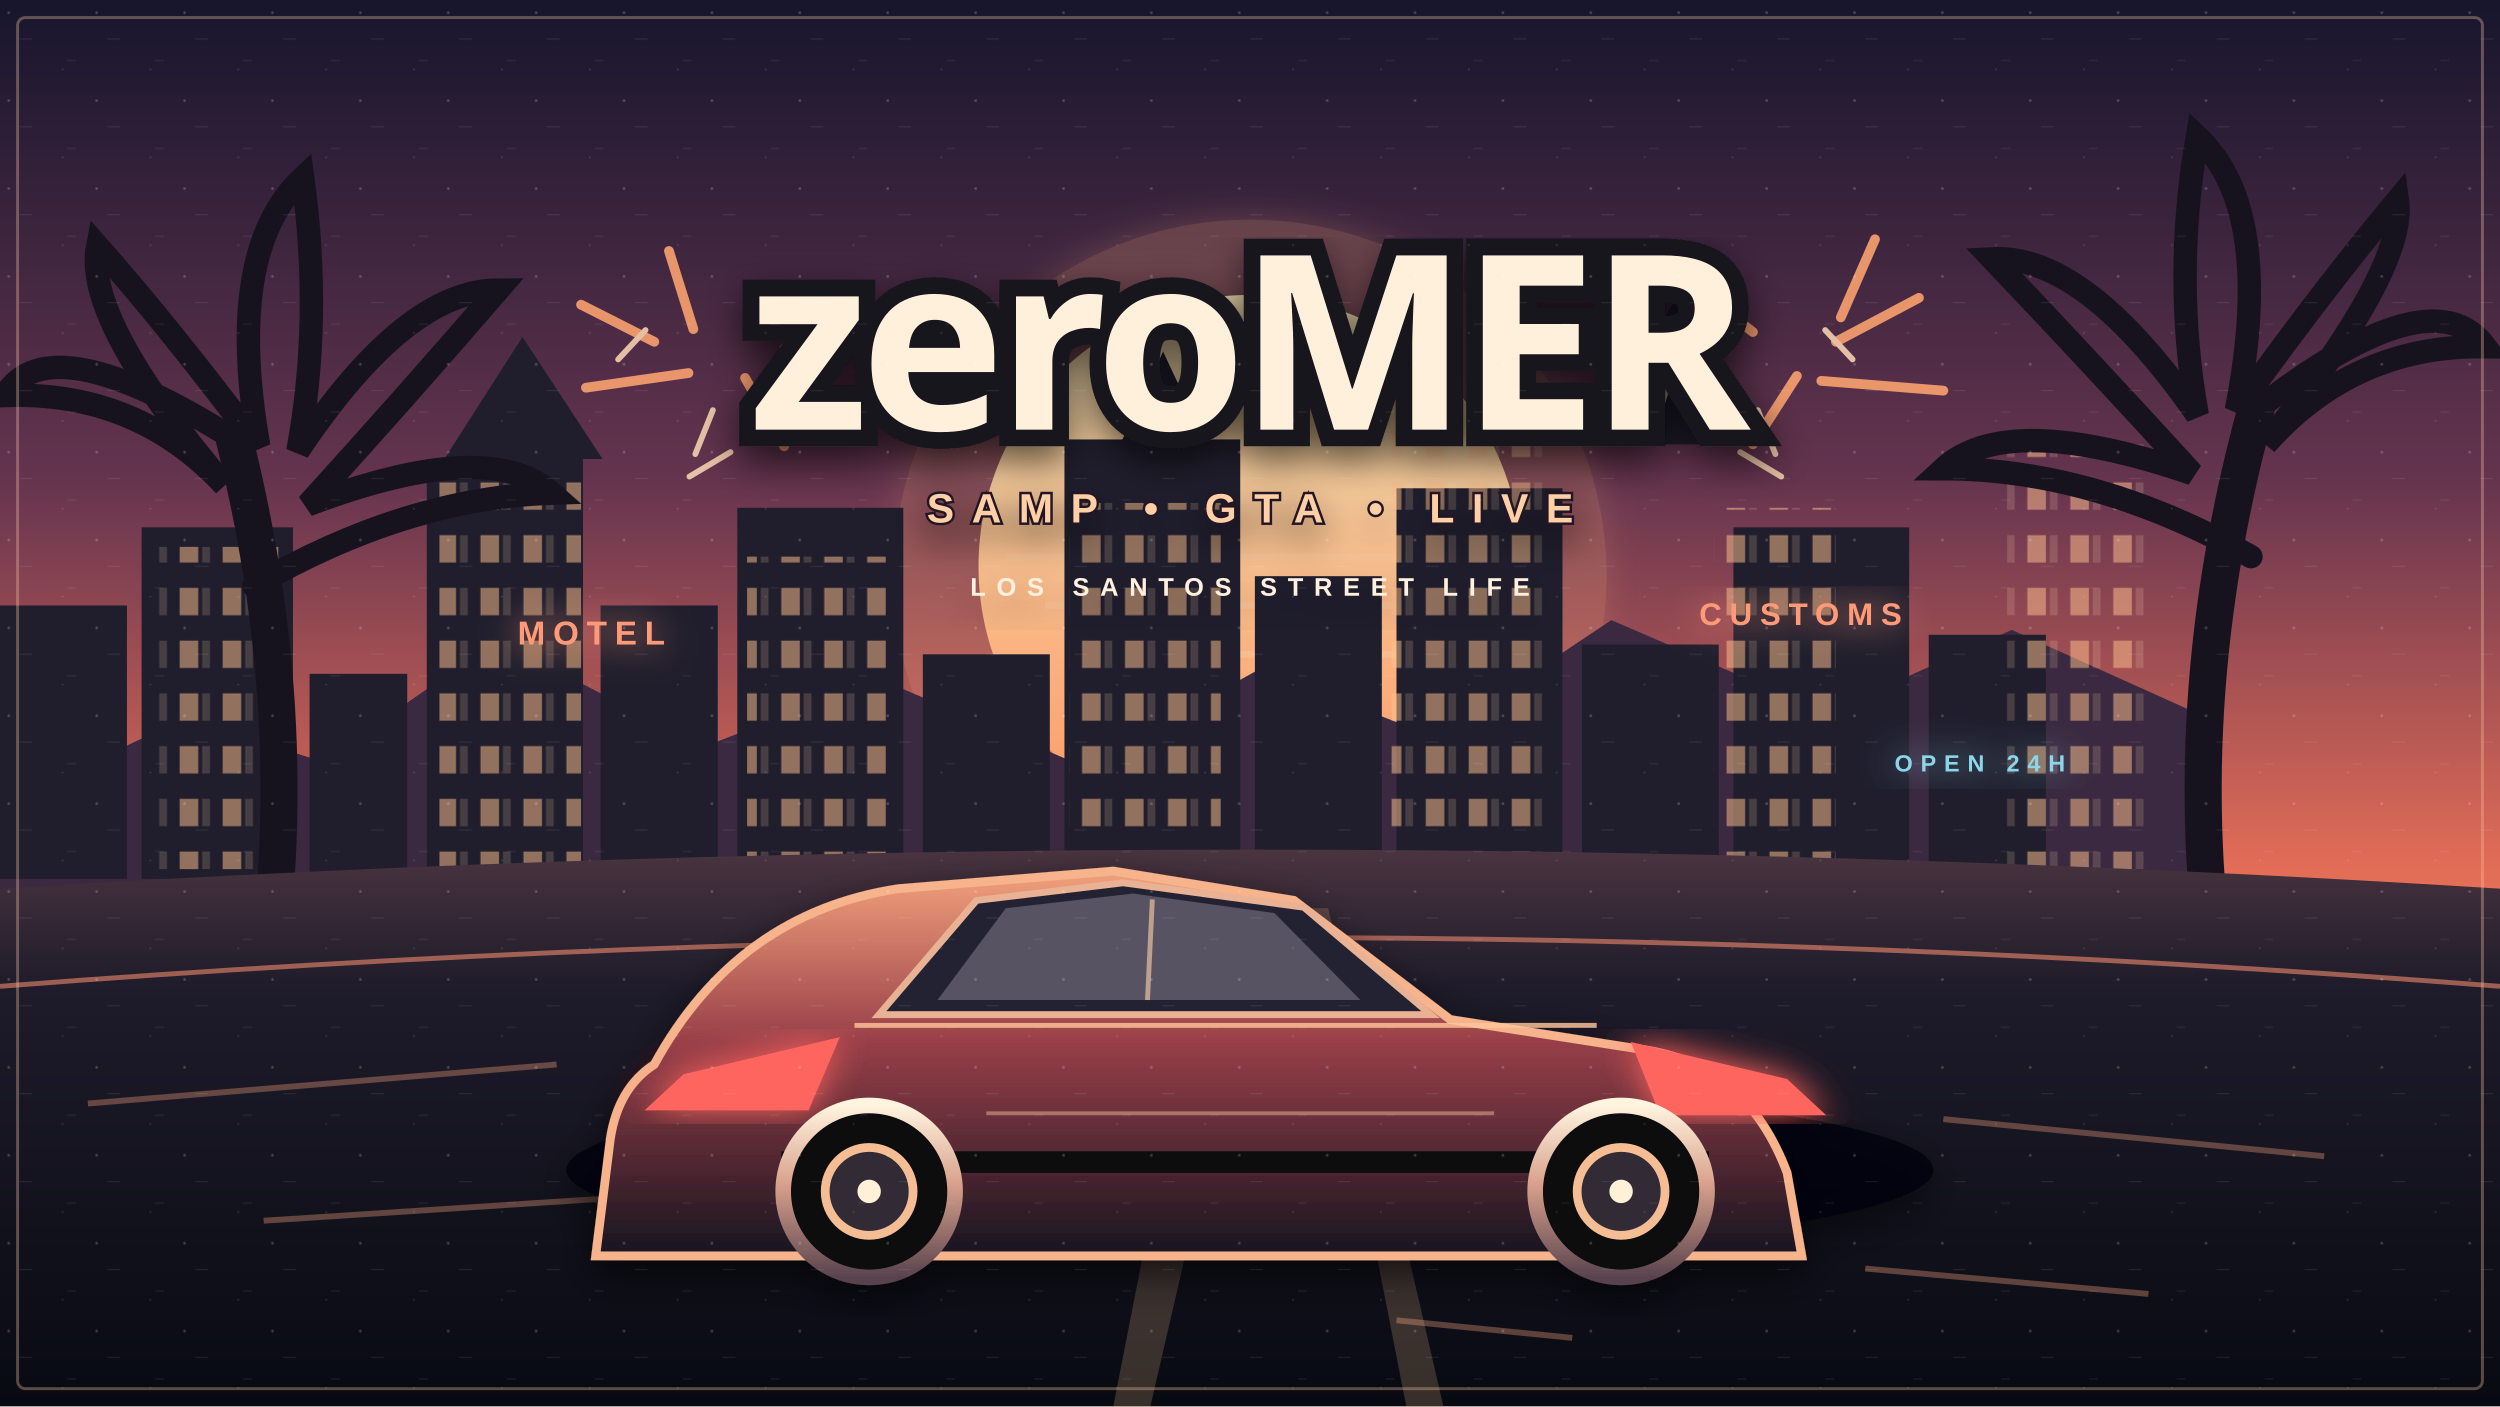
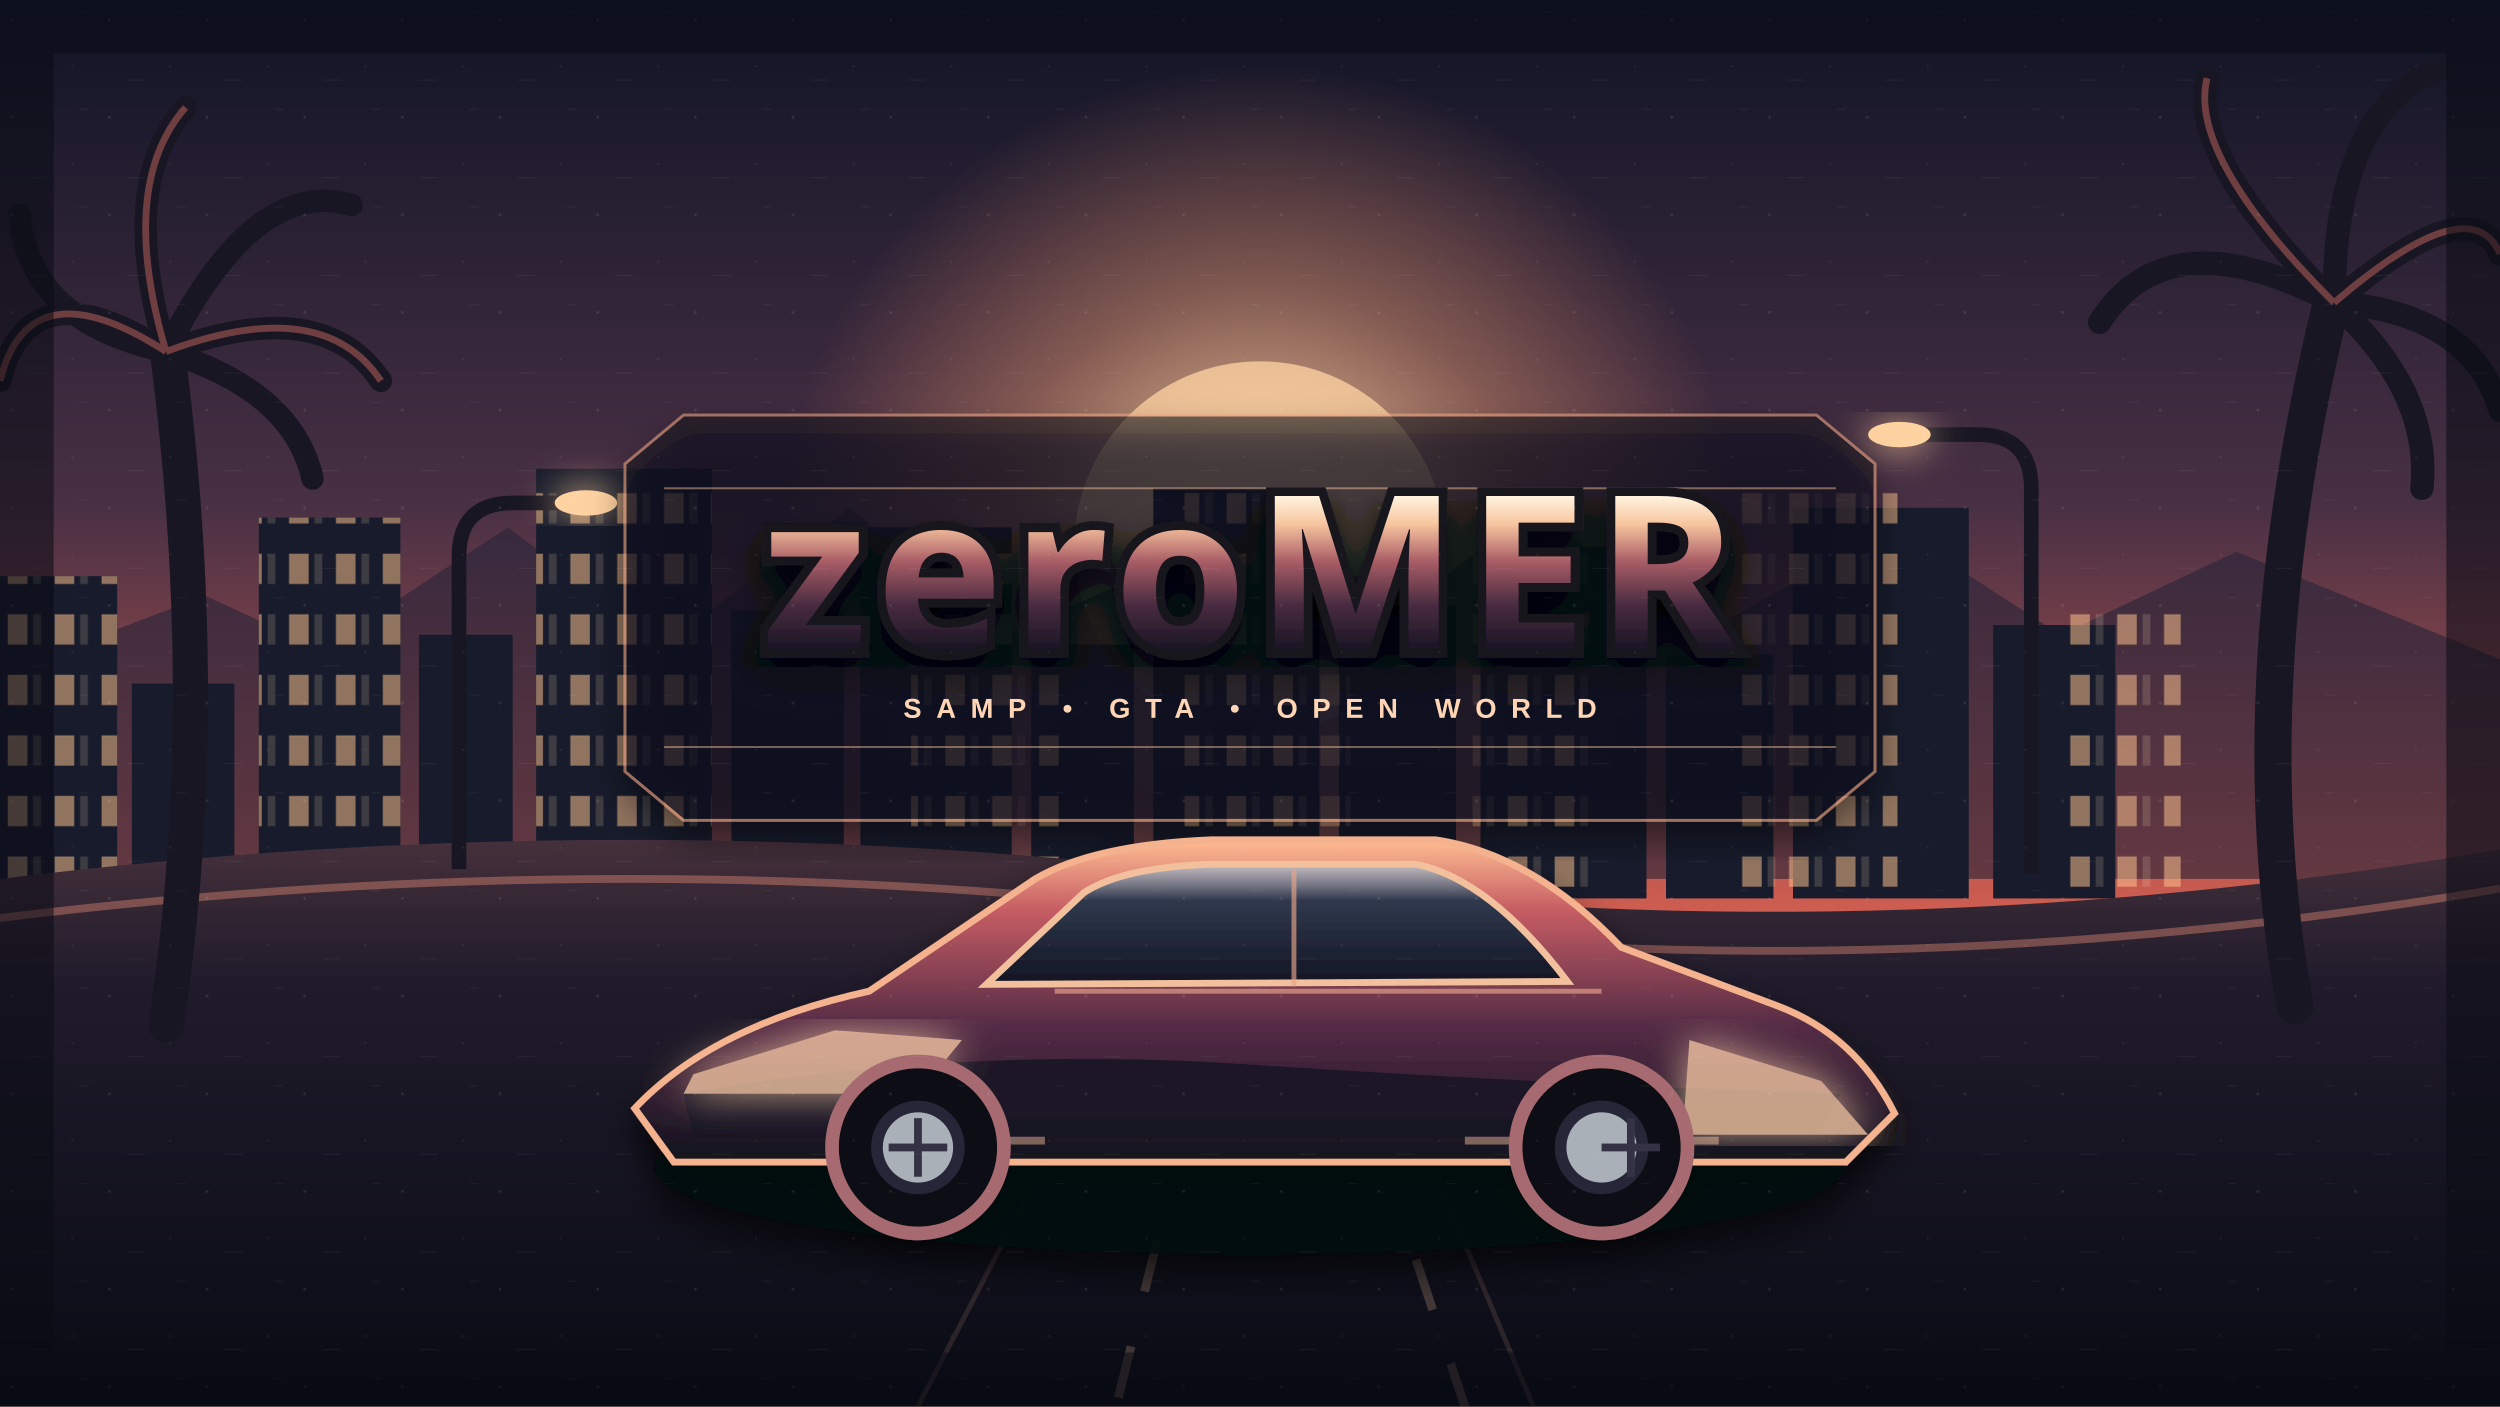
<svg xmlns="http://www.w3.org/2000/svg" width="2560" height="1440" viewBox="0 0 2560 1440">
  <defs>
    <linearGradient id="sky" x2="0" y2="1">
-       <stop stop-color="#17162d" />
-       <stop offset=".34" stop-color="#65344f" />
-       <stop offset=".62" stop-color="#e36d57" />
-       <stop offset="1" stop-color="#f7b16e" />
+       <stop stop-color="#101426" />
+       <stop offset=".36" stop-color="#493044" />
+       <stop offset=".66" stop-color="#d45f51" />
+       <stop offset="1" stop-color="#f4a66c" />
    </linearGradient>
-     <linearGradient id="sun" x2="0" y2="1">
-       <stop stop-color="#fff0bd" />
-       <stop offset="1" stop-color="#ff9a65" />
+     <radialGradient id="sun">
+       <stop stop-color="#fff0c4" stop-opacity=".95" />
+       <stop offset=".55" stop-color="#ffad79" stop-opacity=".38" />
+       <stop offset="1" stop-color="#ff986d" stop-opacity="0" />
+     </radialGradient>
+     <linearGradient id="road" x2="0" y2="1">
+       <stop stop-color="#45303b" />
+       <stop offset=".25" stop-color="#201b2b" />
+       <stop offset="1" stop-color="#080b14" />
    </linearGradient>
-     <linearGradient id="street" x2="0" y2="1">
-       <stop stop-color="#4a3440" />
-       <stop offset=".25" stop-color="#1e1b2a" />
-       <stop offset="1" stop-color="#080a12" />
+     <linearGradient id="metal" x2="0" y2="1">
+       <stop stop-color="#fff4df" />
+       <stop offset=".18" stop-color="#f7c59f" />
+       <stop offset=".42" stop-color="#a95d65" />
+       <stop offset=".7" stop-color="#492b40" />
+       <stop offset="1" stop-color="#171522" />
    </linearGradient>
-     <linearGradient id="car" x2="0" y2="1">
-       <stop stop-color="#f2a17c" />
-       <stop offset=".45" stop-color="#963e48" />
-       <stop offset="1" stop-color="#171520" />
+     <linearGradient id="carpaint" x2="0" y2="1">
+       <stop stop-color="#ffbd92" />
+       <stop offset=".22" stop-color="#c55c63" />
+       <stop offset=".58" stop-color="#542b45" />
+       <stop offset="1" stop-color="#10121d" />
    </linearGradient>
-     <linearGradient id="chrome" x2="0" y2="1">
-       <stop stop-color="#fff4df" />
-       <stop offset=".45" stop-color="#d9a28d" />
-       <stop offset="1" stop-color="#59434d" />
+     <linearGradient id="glass" x2="0" y2="1">
+       <stop stop-color="#b9c6d1" stop-opacity=".78" />
+       <stop offset=".3" stop-color="#30394d" />
+       <stop offset="1" stop-color="#111523" />
    </linearGradient>
+     <pattern id="windows" width="48" height="62" patternUnits="userSpaceOnUse">
+       <rect x="8" y="9" width="20" height="31" fill="#ffc48f" opacity=".7" />
+       <rect x="34" y="9" width="8" height="31" fill="#ffe0b5" opacity=".22" />
+     </pattern>
+     <pattern id="grain" width="100" height="100" patternUnits="userSpaceOnUse">
+       <circle cx="12" cy="20" r="1.5" fill="#fff" opacity=".2" />
+       <circle cx="74" cy="68" r="1" fill="#fff" opacity=".18" />
+       <path d="M30 82h18M81 12h9" stroke="#fff" opacity=".12" />
+     </pattern>
    <filter id="glow">
-       <feGaussianBlur stdDeviation="18" result="b" />
+       <feGaussianBlur stdDeviation="20" result="b" />
      <feMerge>
        <feMergeNode in="b" />
        <feMergeNode in="SourceGraphic" />
      </feMerge>
    </filter>
    <filter id="shadow">
-       <feGaussianBlur in="SourceAlpha" stdDeviation="20" />
-       <feOffset dy="16" />
+       <feGaussianBlur in="SourceAlpha" stdDeviation="18" />
+       <feOffset dy="20" />
      <feComponentTransfer>
-         <feFuncA type="linear" slope=".65" />
+         <feFuncA type="linear" slope=".75" />
      </feComponentTransfer>
      <feMerge>
        <feMergeNode />
        <feMergeNode in="SourceGraphic" />
      </feMerge>
    </filter>
-     <pattern id="windows" width="44" height="54" patternUnits="userSpaceOnUse">
-       <rect x="8" y="8" width="19" height="28" fill="#ffc18e" opacity=".6" />
-       <rect x="31" y="8" width="8" height="28" fill="#ffdcad" opacity=".2" />
-     </pattern>
-     <pattern id="grain" width="90" height="90" patternUnits="userSpaceOnUse">
-       <circle cx="9" cy="13" r="1.5" fill="#fff" opacity=".18" />
-       <circle cx="64" cy="71" r="1" fill="#fff" opacity=".12" />
-       <path d="M20 40h13m36 22h9" stroke="#fff" stroke-opacity=".09" />
-     </pattern>
+     <filter id="soft">
+       <feGaussianBlur stdDeviation="55" />
+     </filter>
  </defs>
  <rect width="2560" height="1440" fill="url(#sky)" />
-   <circle cx="1280" cy="590" r="365" fill="#ffad79" opacity=".22" filter="url(#glow)" />
-   <circle cx="1280" cy="580" r="278" fill="url(#sun)" opacity=".94" />
-   <g opacity=".55" stroke="#f7c49a" stroke-width="7">
-     <path d="M1010 520h540M1030 570h500M1070 620h420M1110 670h340" />
+   <circle cx="1290" cy="560" r="490" fill="url(#sun)" />
+   <circle cx="1290" cy="560" r="190" fill="#ffd3a2" opacity=".76" />
+   <path d="M0 690L210 610 330 665 520 540 680 660 870 520 1030 650 1200 575 1390 660 1570 520 1740 650 1940 540 2110 650 2290 565 2560 675V900H0Z" fill="#292438" opacity=".62" />
+   <g fill="#171b2b">
+     <path d="M0 920V590h120v330zm135 0V700h105v220zm130 0V530h145v390zm164 0V650h96v270zm120 0V480h180v440zm200 0V625h115v295zm132 0V540h155v380zm175 0V660h105v260zm125 0V500h170v420zm190 0V620h120v300zm145 0V560h170v360zm190 0V670h110v250zm130 0V520h180v400zm205 0V640h125v280z" />
  </g>
-   <path d="M0 825l190-90 140 45 180-125 210 110 180-70 210 90 180-100 180 70 180-120 220 95 190-85 200 90v260H0z" fill="#3a2940" />
-   <g fill="#201e2d">
-     <path d="M0 900V620h130v280zm145 0V540h155v360zm172 0V690h100v210zm120 0V470h160v430zm178 0V620h120v280zm140 0V520h170v380zm190 0V670h130v230zm145 0V450h180v450zm195 0V590h130v310zm145 0V500h170v400zm190 0V660h140v240zm155 0V540h180v360zm200 0V650h120v250z" />
-     <path d="M455 470l80-125 82 125zm662 50l74-160 75 160zm515-65l84-150 82 150z" />
+   <g fill="url(#windows)" opacity=".75">
+     <path d="M0 590h120v330H0zm265-60h145v390H265zm284-50h180v440H549zm384 60h155v380H933zm280-40h170v420h-170zm295 60h120v360h-120zm265-60h170v420h-170zm335 120h125v300h-125z" />
  </g>
-   <g fill="url(#windows)" opacity=".85">
-     <path d="M160 560h125v330H160zm290-80h145v410H450zm315 90h145v320H765zm330-55h155v375h-155zm330-100h165v475h-165zm330 105h125v370h-125zm300-65h150v435h-150z" />
+   <path d="M0 900Q650 820 1280 900T2560 870V1440H0Z" fill="url(#road)" />
+   <path d="M0 940Q650 860 1280 940T2560 910" fill="none" stroke="#e28b75" stroke-width="8" opacity=".42" />
+   <path d="M1200 940L940 1440M1360 940l210 500" stroke="#d99a83" stroke-width="5" opacity=".16" />
+   <path d="M1270 1040l-30 110m-55 120-42 170m230-400 35 115m42 135 55 165" stroke="#f4c39c" stroke-width="9" stroke-dasharray="54 58" opacity=".22" />
+   <g fill="none" stroke-linecap="round">
+     <path d="M170 1050Q220 720 170 350" stroke="#171622" stroke-width="36" />
+     <path d="M170 360Q30 270 0 390M170 360Q30 330 20 220M170 360Q120 190 190 110M170 360Q260 180 360 210M170 360Q330 300 390 390M170 360Q300 400 320 490" stroke="#171622" stroke-width="23" />
+     <path d="M2350 1030Q2290 700 2390 300" stroke="#171622" stroke-width="38" />
+     <path d="M2390 310Q2220 220 2150 330M2390 310Q2240 160 2260 80M2390 310Q2390 110 2500 70M2390 310Q2530 190 2560 260M2390 310Q2530 320 2560 420M2390 310Q2490 400 2480 500" stroke="#171622" stroke-width="24" />
  </g>
-   <g font-family="Arial,sans-serif" font-weight="900" letter-spacing="8" filter="url(#glow)">
-     <text x="530" y="660" font-size="34" fill="#ff9a78">MOTEL</text>
-     <text x="1740" y="640" font-size="32" fill="#ff9a78">CUSTOMS</text>
-     <text x="1940" y="790" font-size="24" fill="#8bd7e9">OPEN 24H</text>
+   <g fill="none" stroke="#b65e5b" stroke-width="7" opacity=".55">
+     <path d="M170 360Q30 270 0 390M170 360Q120 190 190 110M170 360Q330 300 390 390M2390 310Q2240 160 2260 80M2390 310Q2530 190 2560 260" />
  </g>
-   <g fill="none" stroke="#17131e" stroke-linecap="round">
-     <path d="M260 1070Q320 770 240 450" stroke-width="38" />
-     <path d="M240 450q-190-120-235-45 135-5 225 92-145-170-130-245 75 85 165 205-35-200 45-275 20 145-5 280 110-165 205-165-95 110-195 220 185-70 250-12-150 5-305 95" stroke-width="24" />
-     <path d="M2280 1060Q2220 750 2310 420" stroke-width="38" />
-     <path d="M2310 420q180-140 235-65-135-2-225 100 145-180 135-250-75 90-165 215 40-205-40-280-25 145 0 285-115-165-210-160 100 105 205 220-190-65-255-5 155 0 315 90" stroke-width="24" />
+   <g fill="none" stroke="#171622" stroke-width="15">
+     <path d="M470 890V570q0-55 55-55h75M2080 895V500q0-55-55-55h-80" />
  </g>
-   <path d="M0 910Q1280 830 2560 910V1440H0Z" fill="url(#street)" />
-   <path d="M0 1010Q1280 910 2560 1010" stroke="#f08a6c" stroke-width="5" fill="none" opacity=".6" />
-   <g opacity=".35" fill="none" stroke="#f6a47f" stroke-width="6">
-     <path d="M90 1130l480-40m-300 160 370-24m1350-80 390 38m-470 115 290 26M970 1280l220-8m240 80 180 18" />
-   </g>
-   <path d="M1240 930l-100 510h38l118-510zm100 0l100 510h38l-118-510z" fill="#f5c18d" opacity=".2" />
-   <g filter="url(#shadow)">
-     <ellipse cx="1280" cy="1198" rx="700" ry="90" fill="#05060b" opacity=".75" />
-     <path d="M670 1090q85-155 250-180l220-18 185 30 160 122 205 32q100 18 140 125l15 85H610l15-120q8-52 45-76z" fill="url(#car)" stroke="#f6b38c" stroke-width="9" />
-     <path d="M1000 922l150-18 185 25 130 110H900z" fill="#242331" stroke="#e9b294" stroke-width="7" />
-     <path d="M1030 930l130-15 145 20 88 89H960z" fill="#5d5968" opacity=".9" />
-     <path d="M1180 921l-5 103" stroke="#f4c9a5" stroke-width="5" opacity=".65" />
-     <path d="M875 1050h760" stroke="#ffc69a" stroke-width="5" opacity=".8" />
-     <path d="M700 1100l160-38-32 75H660zm1130 5-160-38 30 75h170z" fill="#ff655f" filter="url(#glow)" />
-     <path d="M800 1190h950" stroke="#0a0a10" stroke-width="22" />
-     <circle cx="890" cy="1220" r="88" fill="#080910" stroke="url(#chrome)" stroke-width="16" />
-     <circle cx="890" cy="1220" r="45" fill="#302a35" stroke="#f5bd94" stroke-width="9" />
-     <circle cx="890" cy="1220" r="12" fill="#fff0d8" />
-     <circle cx="1660" cy="1220" r="88" fill="#080910" stroke="url(#chrome)" stroke-width="16" />
-     <circle cx="1660" cy="1220" r="45" fill="#302a35" stroke="#f5bd94" stroke-width="9" />
-     <circle cx="1660" cy="1220" r="12" fill="#fff0d8" />
-     <path d="M1010 1140h520" stroke="#f7c6a4" stroke-width="4" opacity=".45" />
-   </g>
-   <g fill="none" stroke-linecap="round" opacity=".9">
-     <path d="M670 350l-75-38m110 70-105 15m110-60-25-80m118 100 70-55m-110 85 40 70M1880 350l85-45m-100 85 125 10m-105-75 35-80m-125 95-65-50m110 95-45 70" stroke="#f9a16f" stroke-width="10" />
-     <path d="M730 420l-18 45m112-65 12 38m-175-100-28 30m115 95-42 25m107-100 25-35M1800 420l18 45m-112-65-12 38m175-100 28 30m-115 95 42 25m-107-100-25-35" stroke="#f3d0ae" stroke-width="6" />
+   <g fill="#ffd2a1" filter="url(#glow)">
+     <ellipse cx="600" cy="515" rx="32" ry="13" />
+     <ellipse cx="1945" cy="445" rx="32" ry="13" />
  </g>
  <g filter="url(#shadow)">
-     <text x="1280" y="440" text-anchor="middle" font-family="Impact,'Arial Black',sans-serif" font-size="250" font-weight="900" letter-spacing="-8" fill="#fff0dc" stroke="#15121c" stroke-width="34" paint-order="stroke">zeroMER</text>
-     <text x="1280" y="535" text-anchor="middle" font-family="Arial,sans-serif" font-size="42" font-weight="900" letter-spacing="18" fill="#ffd0a6" stroke="#241925" stroke-width="5" paint-order="stroke">SAMP  •  GTA  •  LIVE</text>
-     <text x="1280" y="610" text-anchor="middle" font-family="Arial,sans-serif" font-size="26" font-weight="700" letter-spacing="11" fill="#fff0df">LOS SANTOS STREET LIFE</text>
+     <path d="M640 475L700 425H1860L1920 475V790L1860 840H700L640 790Z" fill="#0b101d" opacity=".58" stroke="#e9a17f" stroke-width="3" />
+     <path d="M680 500h1200M680 765h1200" stroke="#f5bd96" stroke-width="2" opacity=".45" />
+     <text x="1280" y="665" text-anchor="middle" font-family="Impact,'Arial Black',sans-serif" font-size="220" font-weight="900" letter-spacing="9" fill="url(#metal)" stroke="#17131f" stroke-width="18" paint-order="stroke" filter="url(#shadow)">zeroMER</text>
+     <text x="1280" y="735" text-anchor="middle" font-family="Arial,sans-serif" font-size="28" font-weight="700" letter-spacing="15" fill="#ffd5b5">SAMP • GTA • OPEN WORLD</text>
  </g>
-   <rect width="2560" height="1440" fill="url(#grain)" />
-   <rect x="18" y="18" width="2524" height="1404" rx="8" fill="none" stroke="#f5c39b" stroke-opacity=".35" stroke-width="3" />
+   <g transform="translate(0 0)" filter="url(#shadow)">
+     <ellipse cx="1280" cy="1195" rx="610" ry="90" fill="#050710" opacity=".85" />
+     <path d="M650 1135Q730 1050 890 1015L1060 900Q1120 865 1240 860H1470Q1570 875 1660 970L1820 1030Q1900 1060 1940 1140L1890 1190H690Z" fill="url(#carpaint)" stroke="#f4b28e" stroke-width="7" />
+     <path d="M1010 1008L1110 914Q1150 888 1240 885H1450Q1525 900 1605 1005Z" fill="url(#glass)" stroke="#f2c09d" stroke-width="7" />
+     <path d="M1325 890v120M1080 1015h560" stroke="#e8a58a" stroke-width="5" opacity=".65" />
+     <path d="M700 1120Q980 1070 1280 1090T1885 1120L1860 1165H710Z" fill="#171523" opacity=".8" />
+     <path d="M710 1100l145-45 130 10-45 55H700zM1730 1065l135 42 48 55h-190z" fill="#ffcfaa" opacity=".75" filter="url(#glow)" />
+     <path d="M850 1168h220m430 0h260" stroke="#f8c5a2" stroke-width="8" opacity=".45" />
+     <circle cx="940" cy="1175" r="88" fill="#090b13" stroke="#a66b70" stroke-width="14" />
+     <circle cx="940" cy="1175" r="42" fill="#aab0b8" stroke="#252638" stroke-width="12" />
+     <circle cx="1640" cy="1175" r="88" fill="#090b13" stroke="#a66b70" stroke-width="14" />
+     <circle cx="1640" cy="1175" r="42" fill="#aab0b8" stroke="#252638" stroke-width="12" />
+     <path d="M910 1175h60m-30-30v60m700-30h60m-30-30v60" stroke="#343344" stroke-width="8" />
+   </g>
+   <rect width="2560" height="1440" fill="url(#grain)" opacity=".45" />
+   <rect width="2560" height="1440" fill="none" stroke="#090b14" stroke-width="110" opacity=".55" />
</svg>
